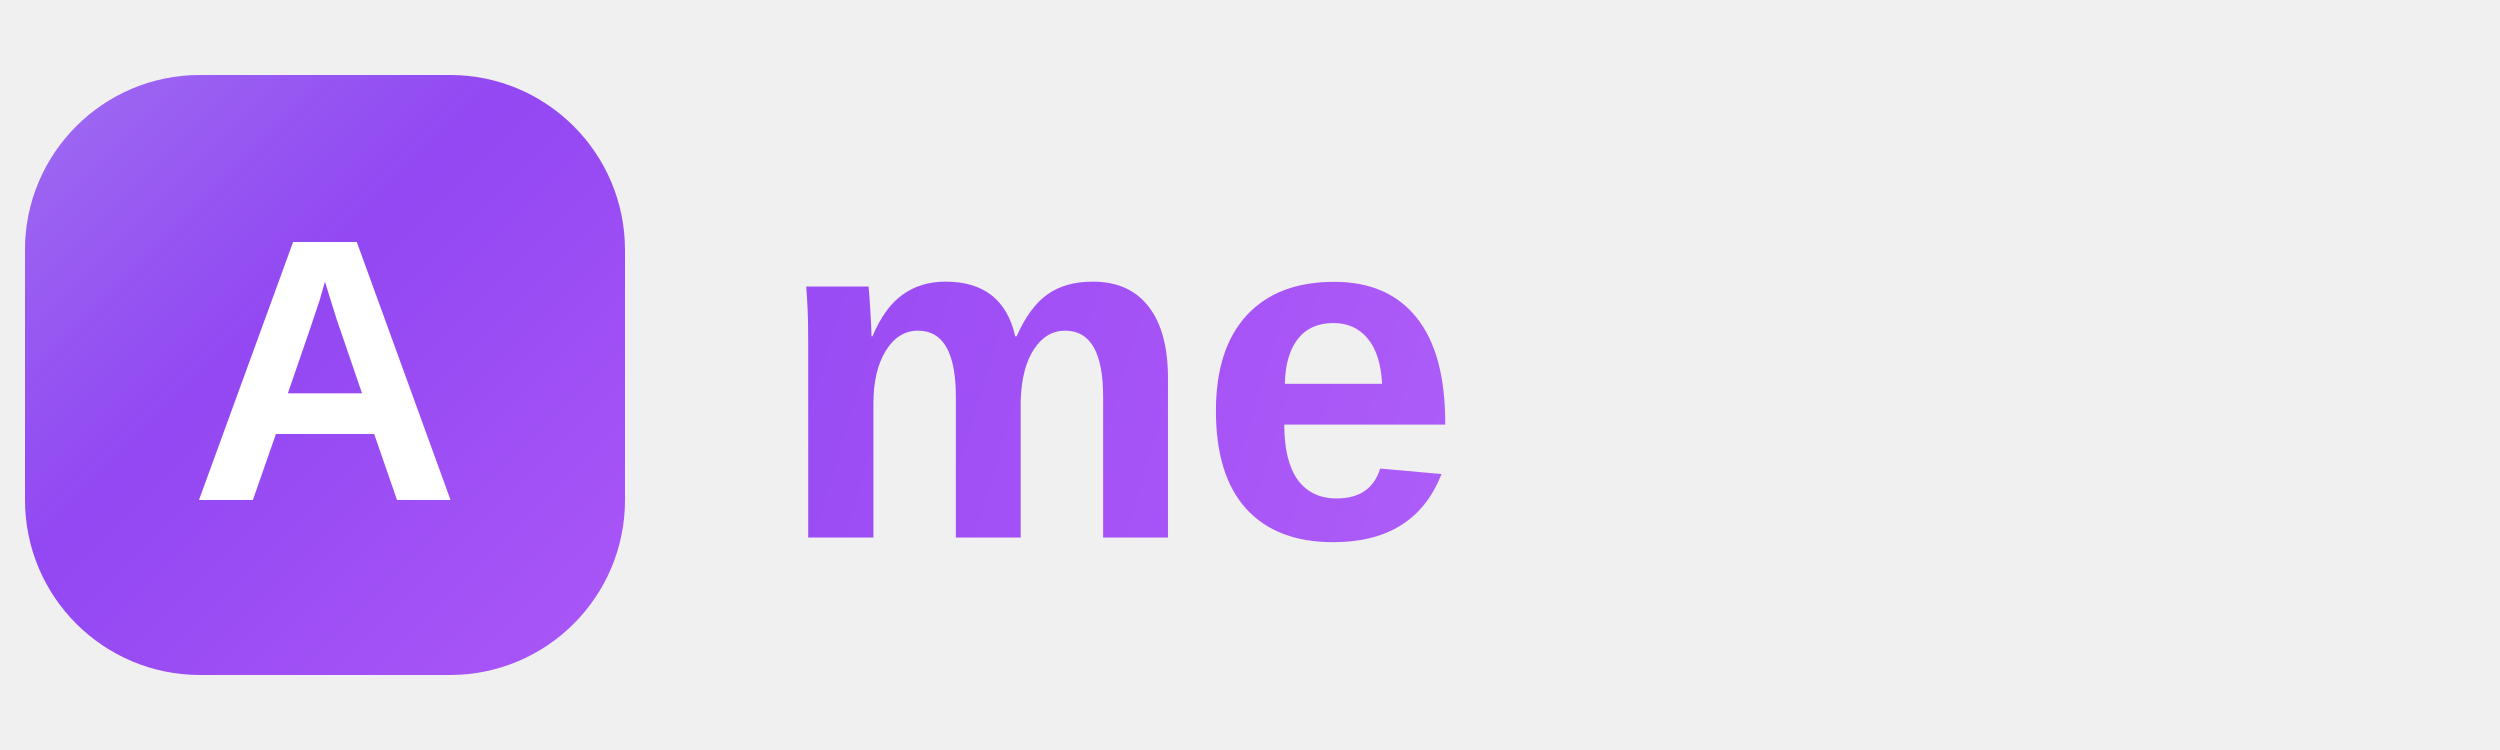
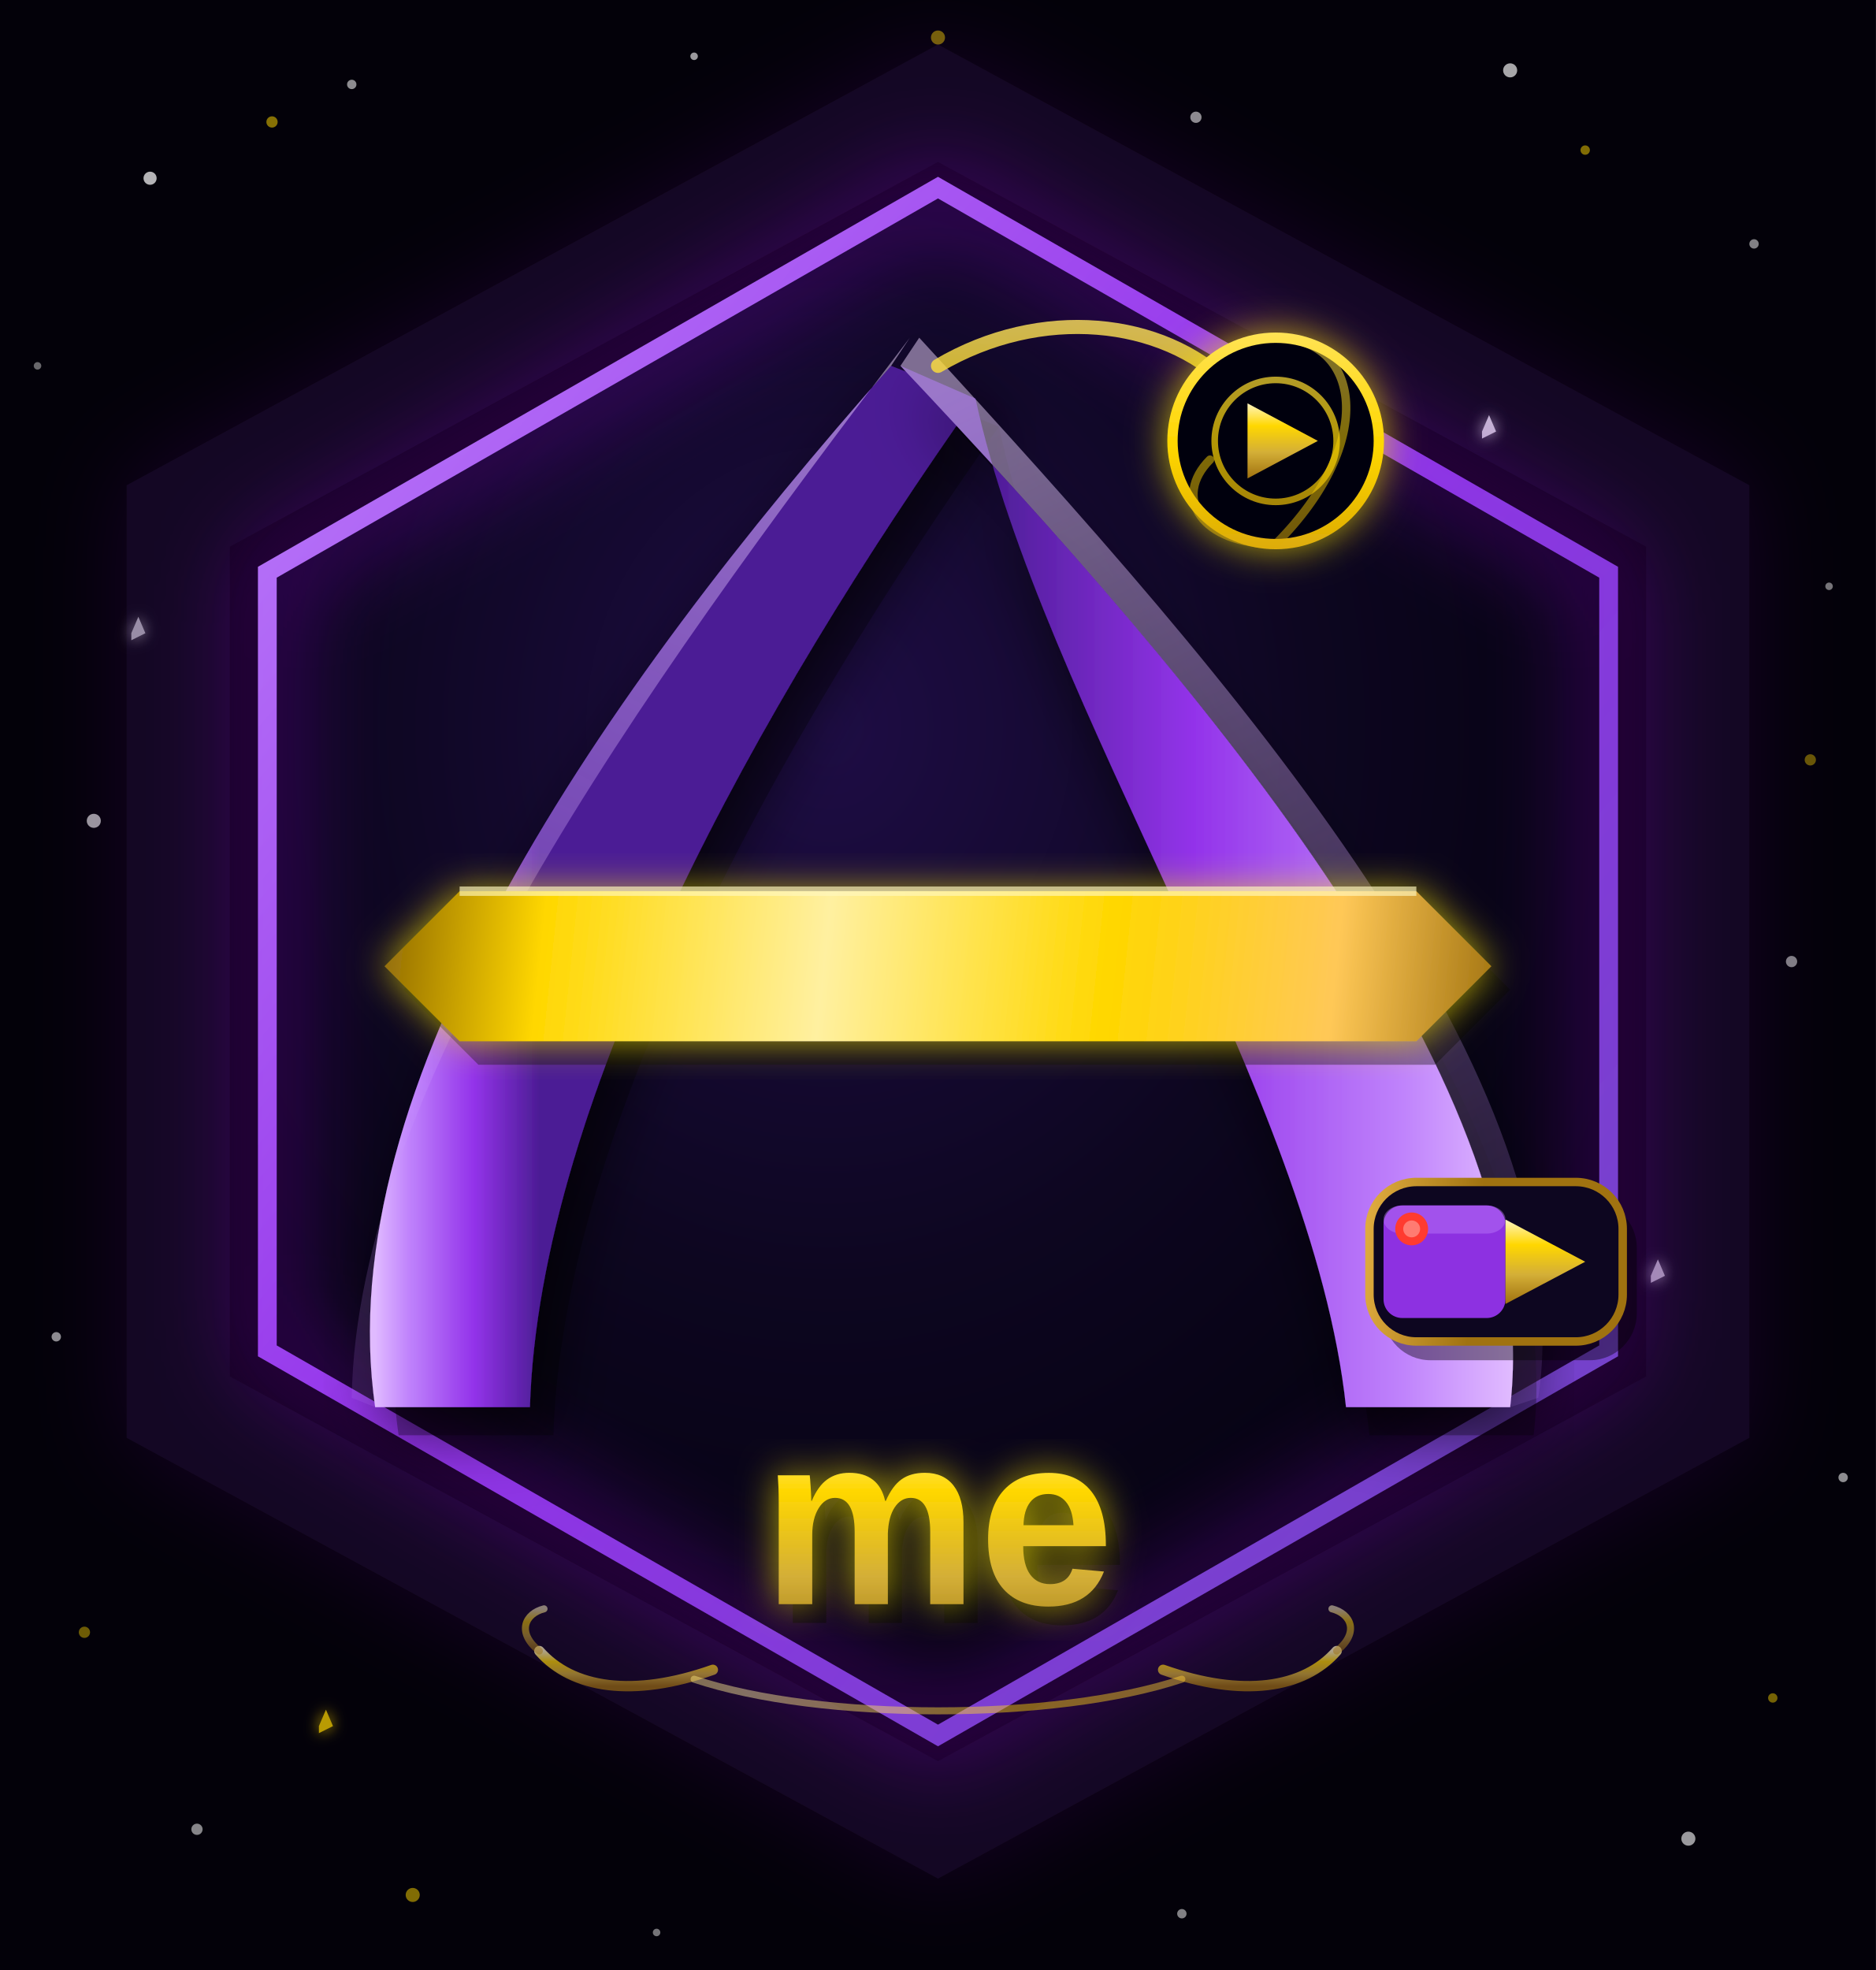
- <svg xmlns="http://www.w3.org/2000/svg" viewBox="0 0 200 60" fill="none">
+ <svg xmlns="http://www.w3.org/2000/svg" viewBox="0 0 400 420" fill="none">
  <defs>
-     <linearGradient id="logoGrad" x1="0" y1="0" x2="200" y2="60" gradientUnits="userSpaceOnUse">
-       <stop offset="0%" stop-color="#7c3aed" />
-       <stop offset="50%" stop-color="#a855f7" />
-       <stop offset="100%" stop-color="#c084fc" />
+     <filter id="hexGlow" x="-40%" y="-40%" width="180%" height="180%">
+       <feGaussianBlur in="SourceGraphic" stdDeviation="10" result="b" />
+       <feColorMatrix type="matrix" values="0 0 0 0 0.35 0 0 0 0 0 0 0 0 0 0.9 0 0 0 1 0" in="b" result="cb" />
+       <feMerge>
+         <feMergeNode in="cb" />
+         <feMergeNode in="SourceGraphic" />
+       </feMerge>
+     </filter>
+     <filter id="goldGlow" x="-25%" y="-25%" width="150%" height="150%">
+       <feGaussianBlur in="SourceGraphic" stdDeviation="4" result="b" />
+       <feColorMatrix type="matrix" values="0 0 0 0 1 0 0 0 0 0.85 0 0 0 0 0 0 0 0 0.7 0" in="b" result="cb" />
+       <feMerge>
+         <feMergeNode in="cb" />
+         <feMergeNode in="SourceGraphic" />
+       </feMerge>
+     </filter>
+     <filter id="ribbonShadow">
+       <feDropShadow dx="3" dy="5" stdDeviation="7" flood-color="#000000" flood-opacity="0.65" />
+     </filter>
+     <filter id="textShadow">
+       <feDropShadow dx="2" dy="3" stdDeviation="5" flood-color="#000000" flood-opacity="0.7" />
+     </filter>
+     <filter id="starGlow" x="-200%" y="-200%" width="500%" height="500%">
+       <feGaussianBlur in="SourceGraphic" stdDeviation="1.5" result="b" />
+       <feMerge>
+         <feMergeNode in="b" />
+         <feMergeNode in="SourceGraphic" />
+       </feMerge>
+     </filter>
+     <linearGradient id="lRib" x1="80" y1="195" x2="115" y2="195" gradientUnits="userSpaceOnUse">
+       <stop offset="0%" stop-color="#E0BAFF" />
+       <stop offset="20%" stop-color="#C084FC" />
+       <stop offset="60%" stop-color="#9333EA" />
+       <stop offset="100%" stop-color="#4C1D95" />
    </linearGradient>
-     <linearGradient id="iconBg" x1="0" y1="0" x2="48" y2="48" gradientUnits="userSpaceOnUse">
-       <stop offset="0%" stop-color="#7c3aed" />
-       <stop offset="100%" stop-color="#a855f7" />
+     <linearGradient id="rRib" x1="210" y1="195" x2="322" y2="195" gradientUnits="userSpaceOnUse">
+       <stop offset="0%" stop-color="#4C1D95" />
+       <stop offset="40%" stop-color="#9333EA" />
+       <stop offset="80%" stop-color="#C084FC" />
+       <stop offset="100%" stop-color="#E0BAFF" />
    </linearGradient>
-     <linearGradient id="iconShine" x1="0" y1="0" x2="24" y2="24" gradientUnits="userSpaceOnUse">
-       <stop offset="0%" stop-color="#ffffff" stop-opacity="0.3" />
-       <stop offset="100%" stop-color="#ffffff" stop-opacity="0" />
+     <linearGradient id="goldBar" x1="80" y1="193" x2="320" y2="218" gradientUnits="userSpaceOnUse">
+       <stop offset="0%" stop-color="#8B6508" />
+       <stop offset="15%" stop-color="#FFD700" />
+       <stop offset="40%" stop-color="#FFF0A0" />
+       <stop offset="65%" stop-color="#FFD700" />
+       <stop offset="85%" stop-color="#FFC857" />
+       <stop offset="100%" stop-color="#A07210" />
+     </linearGradient>
+     <linearGradient id="goldV" x1="0" y1="0" x2="0" y2="1">
+       <stop offset="0%" stop-color="#FFF5C0" />
+       <stop offset="30%" stop-color="#FFD700" />
+       <stop offset="65%" stop-color="#D4AF37" />
+       <stop offset="100%" stop-color="#A07210" />
+     </linearGradient>
+     <linearGradient id="goldText" x1="0" y1="300" x2="0" y2="360" gradientUnits="userSpaceOnUse">
+       <stop offset="0%" stop-color="#FFF8C0" />
+       <stop offset="30%" stop-color="#FFD700" />
+       <stop offset="60%" stop-color="#D4AF37" />
+       <stop offset="100%" stop-color="#8B6508" />
+     </linearGradient>
+     <linearGradient id="curlGold" x1="0" y1="60" x2="0" y2="130" gradientUnits="userSpaceOnUse">
+       <stop offset="0%" stop-color="#FFE87A" />
+       <stop offset="50%" stop-color="#FFD700" />
+       <stop offset="100%" stop-color="#C9920C" />
+     </linearGradient>
+     <linearGradient id="hexStr" x1="0" y1="0" x2="1" y2="1">
+       <stop offset="0%" stop-color="#C084FC" />
+       <stop offset="45%" stop-color="#9333EA" />
+       <stop offset="100%" stop-color="#6B46C1" />
+     </linearGradient>
+     <radialGradient id="hexBg" cx="42%" cy="35%" r="65%">
+       <stop offset="0%" stop-color="#1e0d45" />
+       <stop offset="55%" stop-color="#0d0620" />
+       <stop offset="100%" stop-color="#04020e" />
+     </radialGradient>
+     <linearGradient id="hlLeft" x1="190" y1="78" x2="80" y2="300" gradientUnits="userSpaceOnUse">
+       <stop offset="0%" stop-color="#EDD5FF" stop-opacity="0.9" />
+       <stop offset="100%" stop-color="#C084FC" stop-opacity="0.25" />
+     </linearGradient>
+     <linearGradient id="hlRight" x1="210" y1="78" x2="320" y2="300" gradientUnits="userSpaceOnUse">
+       <stop offset="0%" stop-color="#EDD5FF" stop-opacity="0.9" />
+       <stop offset="100%" stop-color="#C084FC" stop-opacity="0.25" />
    </linearGradient>
  </defs>
-   <rect x="2" y="6" width="48" height="48" rx="14" fill="url(#iconBg)" />
-   <rect x="2" y="6" width="48" height="48" rx="14" fill="url(#iconShine)" />
-   <text x="26" y="40" font-family="Arial, Helvetica, sans-serif" font-size="30" font-weight="bold" fill="white" text-anchor="middle">A</text>
-   <text x="62" y="43" font-family="Arial, Helvetica, sans-serif" font-size="38" font-weight="bold" fill="url(#logoGrad)">me</text>
+   <rect width="400" height="420" fill="#030109" />
+   <circle cx="32" cy="38" r="1.4" fill="#FFFFFF" opacity="0.70" />
+   <circle cx="75" cy="18" r="1.0" fill="#FFFFFF" opacity="0.55" />
+   <circle cx="148" cy="12" r="0.8" fill="#FFFFFF" opacity="0.60" />
+   <circle cx="255" cy="25" r="1.2" fill="#FFFFFF" opacity="0.55" />
+   <circle cx="322" cy="15" r="1.5" fill="#FFFFFF" opacity="0.65" />
+   <circle cx="374" cy="52" r="1.0" fill="#FFFFFF" opacity="0.50" />
+   <circle cx="390" cy="125" r="0.8" fill="#FFFFFF" opacity="0.45" />
+   <circle cx="382" cy="205" r="1.2" fill="#FFFFFF" opacity="0.50" />
+   <circle cx="393" cy="315" r="1.0" fill="#FFFFFF" opacity="0.55" />
+   <circle cx="360" cy="392" r="1.5" fill="#FFFFFF" opacity="0.60" />
+   <circle cx="252" cy="408" r="1.0" fill="#FFFFFF" opacity="0.50" />
+   <circle cx="140" cy="412" r="0.8" fill="#FFFFFF" opacity="0.45" />
+   <circle cx="42" cy="390" r="1.2" fill="#FFFFFF" opacity="0.52" />
+   <circle cx="12" cy="285" r="1.0" fill="#FFFFFF" opacity="0.55" />
+   <circle cx="20" cy="175" r="1.5" fill="#FFFFFF" opacity="0.60" />
+   <circle cx="8" cy="78" r="0.8" fill="#FFFFFF" opacity="0.40" />
+   <circle cx="58" cy="26" r="1.2" fill="#FFD700" opacity="0.52" />
+   <circle cx="200" cy="8" r="1.5" fill="#FFD700" opacity="0.45" />
+   <circle cx="338" cy="32" r="1.0" fill="#FFD700" opacity="0.50" />
+   <circle cx="386" cy="162" r="1.2" fill="#FFD700" opacity="0.40" />
+   <circle cx="378" cy="362" r="1.0" fill="#FFD700" opacity="0.45" />
+   <circle cx="88" cy="404" r="1.5" fill="#FFD700" opacity="0.50" />
+   <circle cx="18" cy="348" r="1.2" fill="#FFD700" opacity="0.42" />
+   <path d="M316,92 L317.5,88.5 L319,92 L316,93.5 Z" fill="#FFFFFF" opacity="0.80" filter="url(#starGlow)" />
+   <path d="M68, 368 L69.5,364.5 L71,368 L68,369.5 Z" fill="#FFD700" opacity="0.72" filter="url(#starGlow)" />
+   <path d="M352,272 L353.5,268.5 L355,272 L352,273.5 Z" fill="#FFFFFF" opacity="0.65" filter="url(#starGlow)" />
+   <path d="M28, 135 L29.5,131.5 L31,135 L28,136.5 Z" fill="#FFFFFF" opacity="0.60" filter="url(#starGlow)" />
+   <circle cx="98" cy="185" r="0.7" fill="#FFFFFF" opacity="0.22" />
+   <circle cx="158" cy="98" r="0.6" fill="#FFD700" opacity="0.18" />
+   <circle cx="300" cy="145" r="0.7" fill="#FFFFFF" opacity="0.20" />
+   <circle cx="315" cy="295" r="0.6" fill="#FFFFFF" opacity="0.18" />
+   <circle cx="102" cy="310" r="0.6" fill="#FFD700" opacity="0.15" />
+   <circle cx="200" cy="358" r="0.7" fill="#FFFFFF" opacity="0.18" />
+   <polygon points="200,22 362,110 362,300 200,388 38,300 38,110" fill="none" stroke="#9333EA" stroke-width="22" opacity="0.12" filter="url(#hexGlow)" />
+   <polygon points="200,40 343,122 343,288 200,370 57,288 57,122" fill="url(#hexBg)" />
+   <polygon points="200,40 343,122 343,288 200,370 57,288 57,122" fill="none" stroke="url(#hexStr)" stroke-width="4" filter="url(#hexGlow)" />
+   <polygon points="200,40 343,122 343,288 200,370 57,288 57,122" fill="none" stroke="url(#hexStr)" stroke-width="2" />
+   <path d="M 80,300 C 70,232 128,148 190,78 L 208,85 C 162,150 115,234 113,300 Z" fill="#000000" opacity="0.30" transform="translate(5,6)" />
+   <path d="M 192,78 C 258,148 330,232 322,300 L 287,300 C 280,234 222,150 208,85 Z" fill="#000000" opacity="0.30" transform="translate(5,6)" />
+   <path d="M 80,300 C 70,232 128,148 190,78 L 208,85 C 162,150 115,234 113,300 Z" fill="url(#lRib)" filter="url(#ribbonShadow)" />
+   <path d="M 192,78 C 258,148 330,232 322,300 L 287,300 C 280,234 222,150 208,85 Z" fill="url(#rRib)" filter="url(#ribbonShadow)" />
+   <path d="M 80,300 C 70,232 128,148 190,78 L 194,72 C 136,148 76,232 75,298 Z" fill="url(#hlLeft)" opacity="0.55" />
+   <path d="M 322,300 C 330,232 258,148 192,78 L 196,72 C 264,146 338,230 328,298 Z" fill="url(#hlRight)" opacity="0.55" />
+   <path d="M 82,206 L 98,190 L 302,190 L 318,206 L 302,222 L 98,222 Z" fill="#000000" opacity="0.35" transform="translate(4,5)" />
+   <path d="M 82,206 L 98,190 L 302,190 L 318,206 L 302,222 L 98,222 Z" fill="url(#goldBar)" filter="url(#goldGlow)" />
+   <line x1="98" y1="190" x2="302" y2="190" stroke="#FFF8C0" stroke-width="2" opacity="0.65" />
+   <path d="M 200,78 C 222,65 248,68 262,82" fill="none" stroke="url(#curlGold)" stroke-width="3" stroke-linecap="round" opacity="0.80" />
+   <circle cx="272" cy="94" r="22" fill="#04020e" stroke="url(#curlGold)" stroke-width="2.2" filter="url(#goldGlow)" />
+   <circle cx="272" cy="94" r="13" fill="none" stroke="url(#curlGold)" stroke-width="1.4" opacity="0.70" />
+   <polygon points="266,86 281,94 266,102" fill="url(#goldV)" />
+   <path d="M 272,72 C 290,72 294,94 272,116 C 256,116 250,106 258,98" fill="none" stroke="url(#curlGold)" stroke-width="1.8" stroke-linecap="round" opacity="0.50" />
+   <text x="200" y="342" text-anchor="middle" font-family="'Arial Black', 'Impact', Arial, Helvetica, sans-serif" font-size="52" font-weight="900" fill="#000000" opacity="0.45" transform="translate(3,4)">me</text>
+   <text x="200" y="342" text-anchor="middle" font-family="'Arial Black', 'Impact', Arial, Helvetica, sans-serif" font-size="52" font-weight="900" fill="url(#goldText)" filter="url(#goldGlow)">me</text>
+   <path d="M 152,356 C 135,362 122,360 115,352" fill="none" stroke="url(#goldV)" stroke-width="2.2" stroke-linecap="round" opacity="0.65" />
+   <path d="M 115,352 C 110,348 112,344 116,343" fill="none" stroke="url(#goldV)" stroke-width="1.5" stroke-linecap="round" opacity="0.50" />
+   <path d="M 248,356 C 265,362 278,360 285,352" fill="none" stroke="url(#goldV)" stroke-width="2.2" stroke-linecap="round" opacity="0.65" />
+   <path d="M 285,352 C 290,348 288,344 284,343" fill="none" stroke="url(#goldV)" stroke-width="1.5" stroke-linecap="round" opacity="0.50" />
+   <path d="M 148,358 C 175,367 225,367 252,358" fill="none" stroke="url(#goldBar)" stroke-width="1.5" opacity="0.45" stroke-linecap="round" />
+   <rect x="292" y="252" width="54" height="34" rx="10" fill="#000000" opacity="0.40" transform="translate(3,4)" />
+   <rect x="292" y="252" width="54" height="34" rx="10" fill="#0d0620" stroke="url(#goldBar)" stroke-width="1.8" />
+   <rect x="295" y="257" width="26" height="24" rx="4" fill="#9333EA" opacity="0.95" />
+   <rect x="295" y="257" width="26" height="6" rx="4" fill="#C084FC" opacity="0.40" />
+   <polygon points="321,260 338,269 321,278" fill="url(#goldV)" />
+   <circle cx="301" cy="262" r="3.5" fill="#FF3B30" />
+   <circle cx="301" cy="262" r="1.8" fill="#FF7B72" />
</svg>
